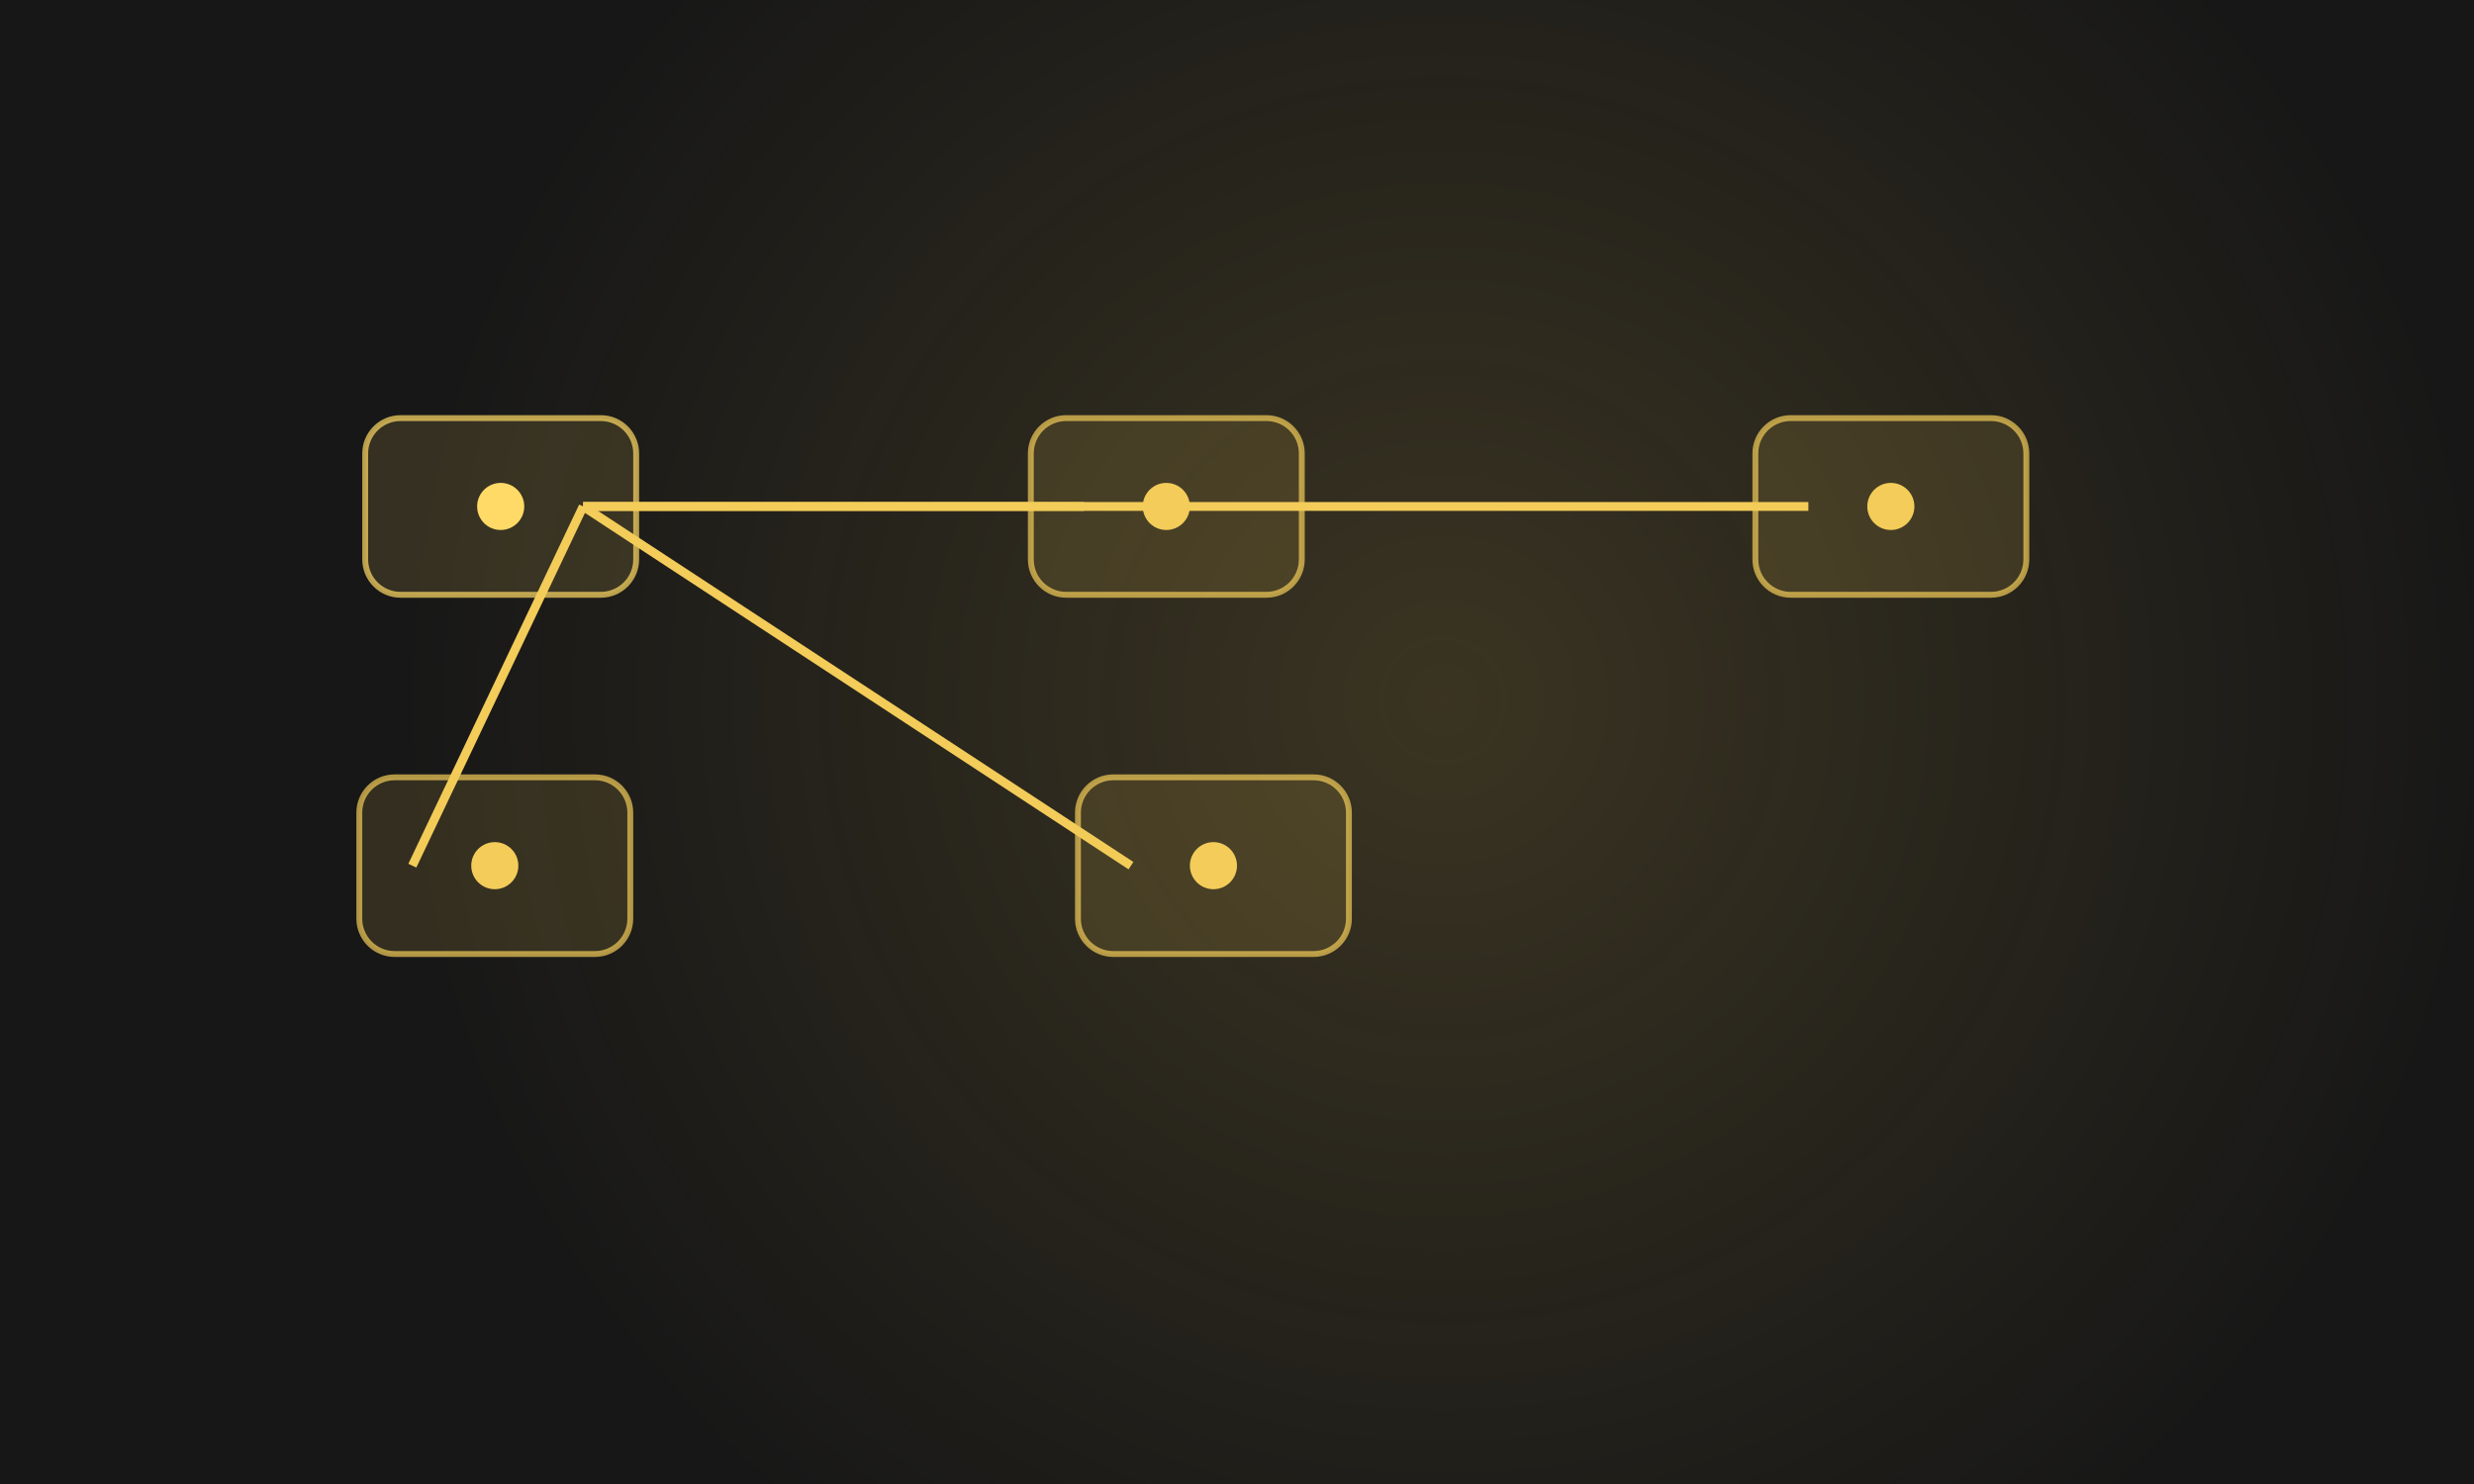
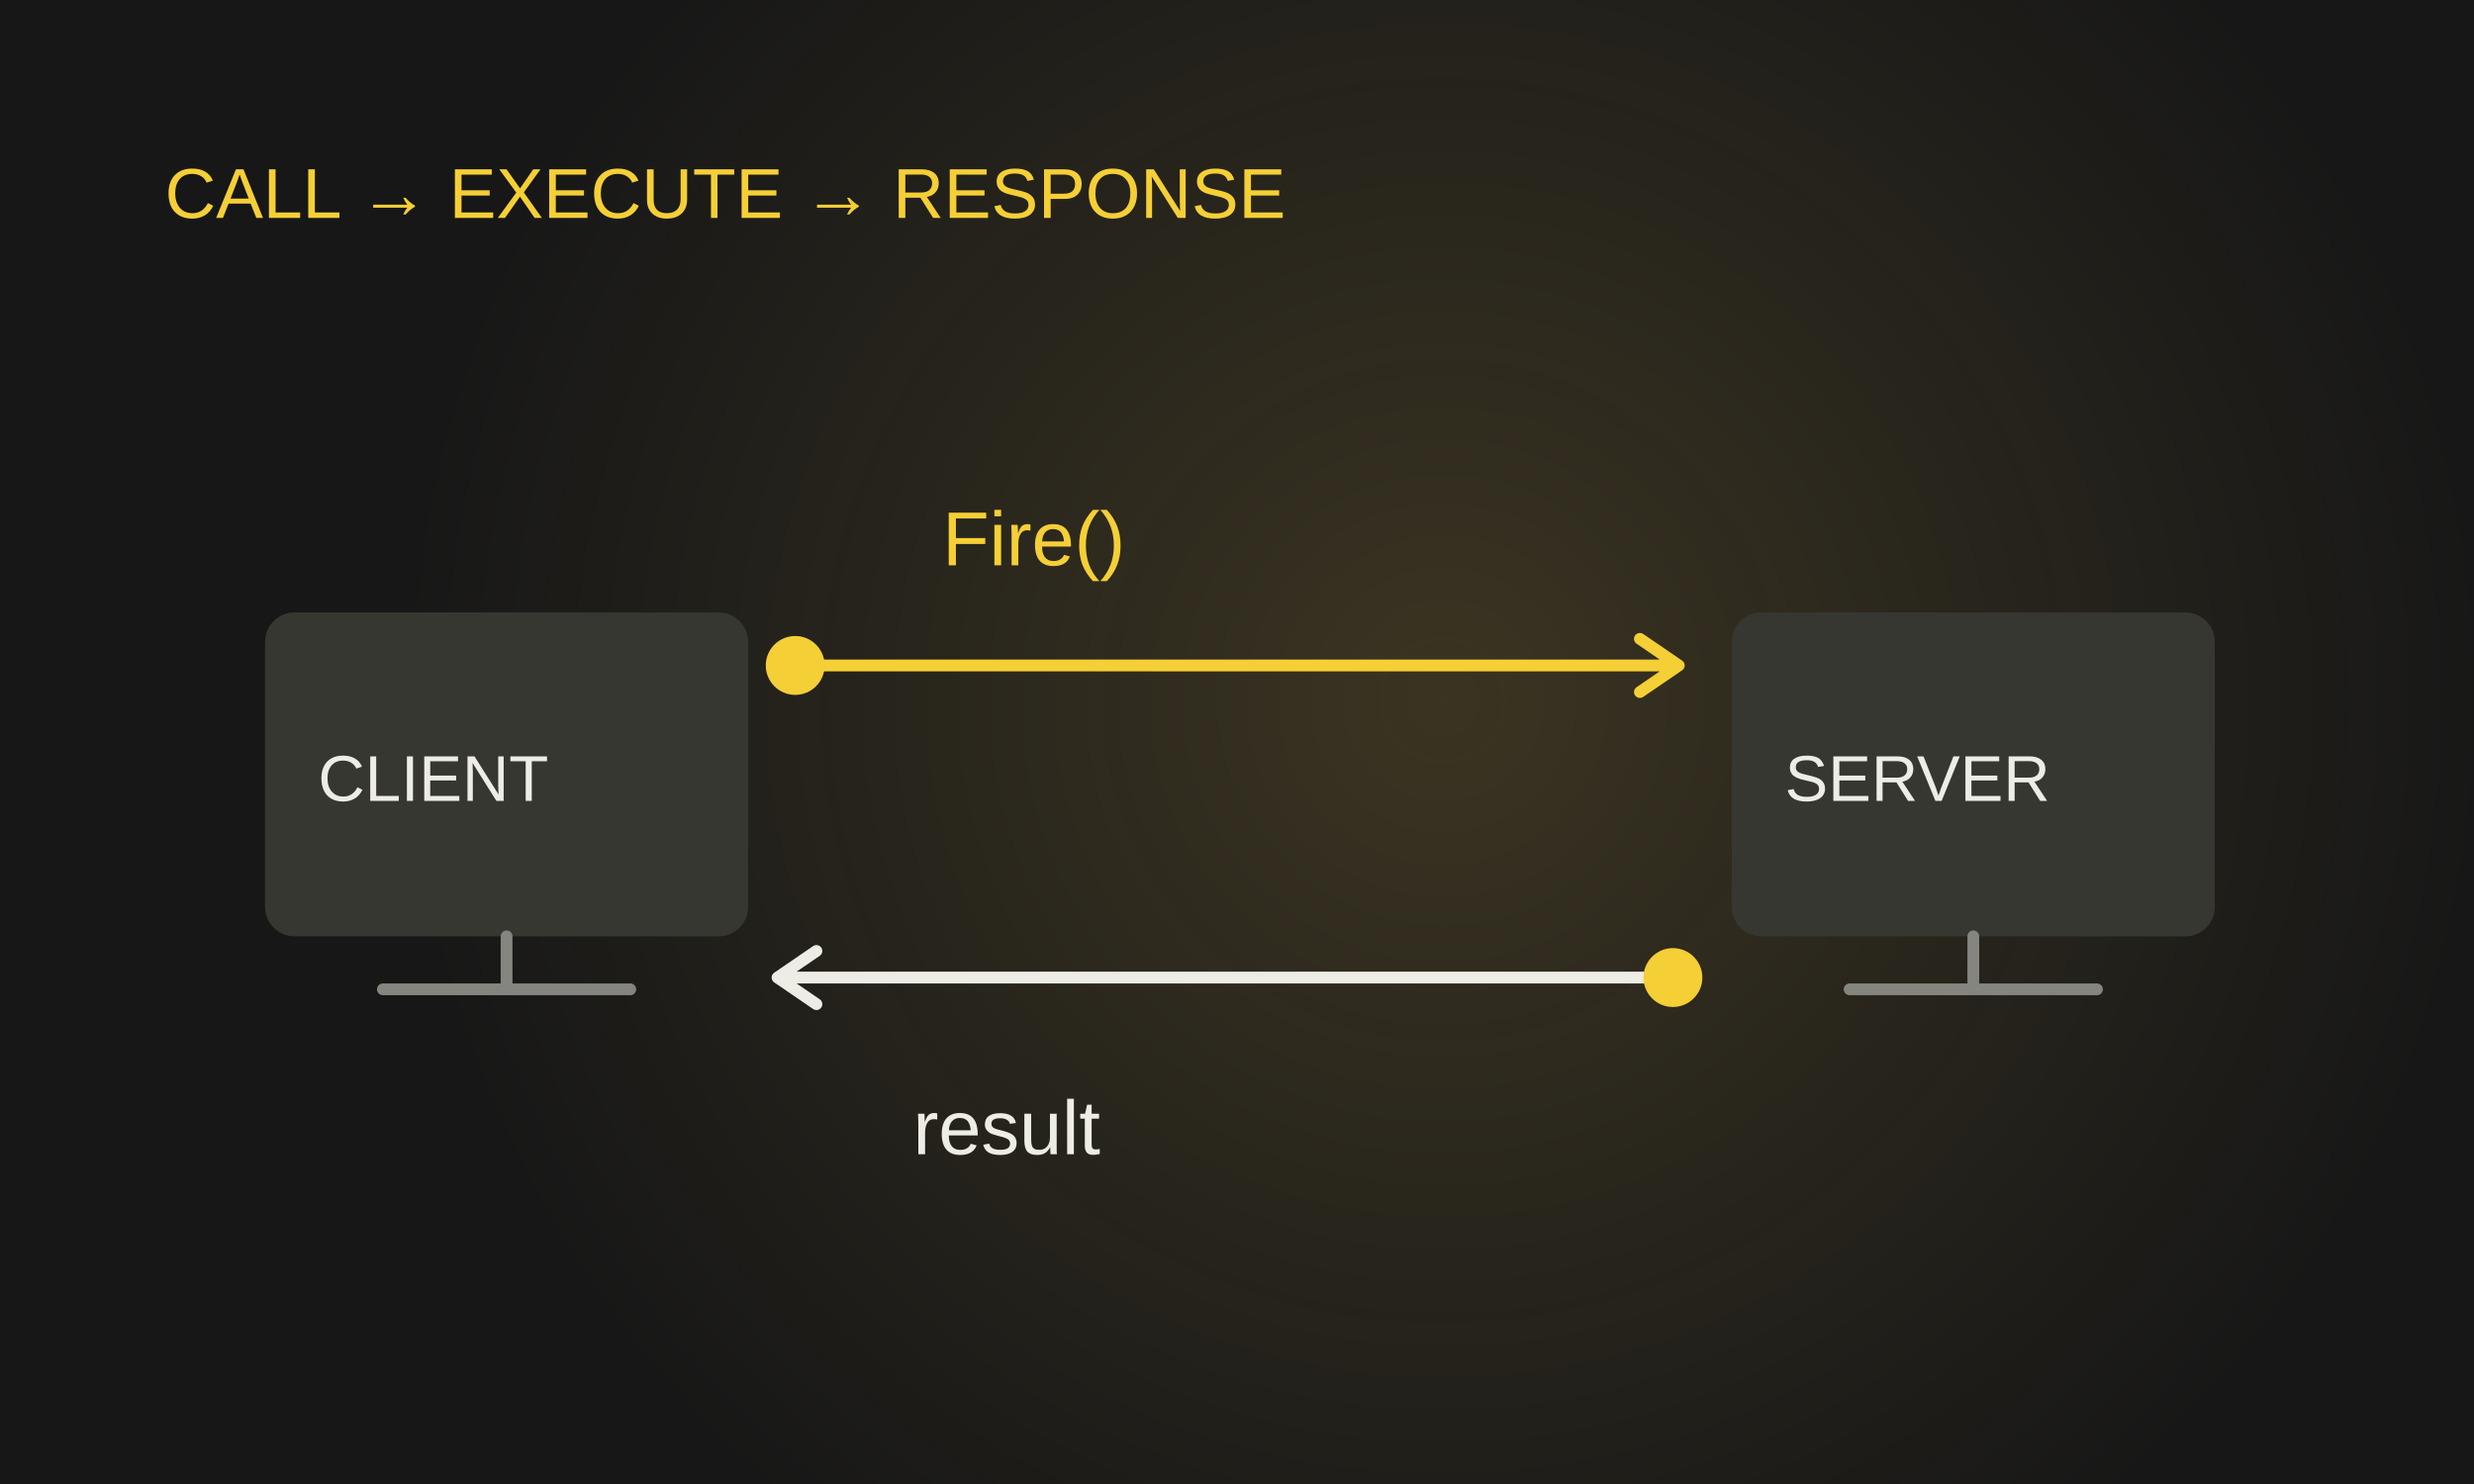
<svg xmlns="http://www.w3.org/2000/svg" class="article-cover" viewBox="0 0 420 252" role="img" aria-label="원격 프로시저 호출 개념 도식">
  <defs>
    <radialGradient id="cover-rpc-glow">
      <stop stop-color="hsl(45 86% 65%)" stop-opacity=".16" />
      <stop offset="1" stop-color="hsl(45 86% 65%)" stop-opacity="0" />
    </radialGradient>
    <radialGradient id="cover-rpc-orb" cx="30%" cy="24%">
      <stop stop-color="#fff7d6" />
      <stop offset=".42" stop-color="hsl(45 86% 65%)" />
      <stop offset="1" stop-color="#46390d" />
    </radialGradient>
  </defs>
  <rect width="420" height="252" fill="#171717" />
  <circle cx="245" cy="119" r="175" fill="url(#cover-rpc-glow)" />
-   <rect x="62" y="71" width="46" height="30" rx="6" fill="#ffda66" fill-opacity=".13" stroke="#ffda66" stroke-opacity=".7" />
-   <circle cx="85" cy="86" r="4" fill="#ffda66" />
-   <path d="M99 86L184 86" stroke="hsl(45 86% 65%)" stroke-width="1.5" fill="none" />
-   <rect x="175" y="71" width="46" height="30" rx="6" fill="hsl(45 86% 65%)" fill-opacity=".13" stroke="hsl(45 86% 65%)" stroke-opacity=".7" />
-   <circle cx="198" cy="86" r="4" fill="hsl(45 86% 65%)" />
-   <path d="M99 86L307 86" stroke="hsl(45 86% 65%)" stroke-width="1.5" fill="none" />
-   <rect x="298" y="71" width="46" height="30" rx="6" fill="hsl(45 86% 65%)" fill-opacity=".13" stroke="hsl(45 86% 65%)" stroke-opacity=".7" />
-   <circle cx="321" cy="86" r="4" fill="hsl(45 86% 65%)" />
-   <path d="M99 86L70 147" stroke="hsl(45 86% 65%)" stroke-width="1.5" fill="none" />
-   <rect x="61" y="132" width="46" height="30" rx="6" fill="hsl(45 86% 65%)" fill-opacity=".13" stroke="hsl(45 86% 65%)" stroke-opacity=".7" />
-   <circle cx="84" cy="147" r="4" fill="hsl(45 86% 65%)" />
-   <path d="M99 86L192 147" stroke="hsl(45 86% 65%)" stroke-width="1.5" fill="none" />
-   <rect x="183" y="132" width="46" height="30" rx="6" fill="hsl(45 86% 65%)" fill-opacity=".13" stroke="hsl(45 86% 65%)" stroke-opacity=".7" />
-   <circle cx="206" cy="147" r="4" fill="hsl(45 86% 65%)" />
+   <g class="technical-scene" data-scene="rpc">
+     <text x="28" y="37" fill="#f5cf36" font-family="Arial,sans-serif" font-size="12">CALL → EXECUTE → RESPONSE</text>
+     <rect x="45" y="104" width="82" height="55" rx="5" fill="#373731" />
+     <path d="M65 168H107M86 159V168" fill="none" stroke="#85857f" stroke-width="2" stroke-linecap="round" stroke-linejoin="round" />
+     <text x="54" y="136" fill="#edece5" font-family="Arial,sans-serif" font-size="11">CLIENT</text>
+     <rect x="294" y="104" width="82" height="55" rx="5" fill="#373731" />
+     <path d="M314 168H356M335 159V168" fill="none" stroke="#85857f" stroke-width="2" stroke-linecap="round" stroke-linejoin="round" />
+     <text x="303" y="136" fill="#edece5" font-family="Arial,sans-serif" font-size="11">SERVER</text>
+     <path d="M132 113L285 113M278.397 117.517L285 113L278.397 108.483" fill="none" stroke="#f5cf36" stroke-width="2" stroke-linecap="round" stroke-linejoin="round" />
+     <path d="M285 166L132 166M138.603 161.483L132 166L138.603 170.517" fill="none" stroke="#edece5" stroke-width="2" stroke-linecap="round" stroke-linejoin="round" />
+     <g>
+       <rect x="130" y="108" width="10" height="10" rx="5" fill="#f5cf36" />
+       <animateTransform attributeName="transform" type="translate" values="0 0;148 0;148 0;0 0" dur="4s" repeatCount="indefinite" />
+     </g>
+     <g>
+       <rect x="279" y="161" width="10" height="10" rx="5" fill="#f5cf36" />
+       <animateTransform attributeName="transform" type="translate" values="0 0;-149 0;-149 0;0 0" dur="4s" repeatCount="indefinite" />
+     </g>
+     <text x="160" y="96" fill="#f5cf36" font-family="Arial,sans-serif" font-size="13">Fire()</text>
+     <text x="155" y="196" fill="#edece5" font-family="Arial,sans-serif" font-size="13">result</text>
+   </g>
</svg>
